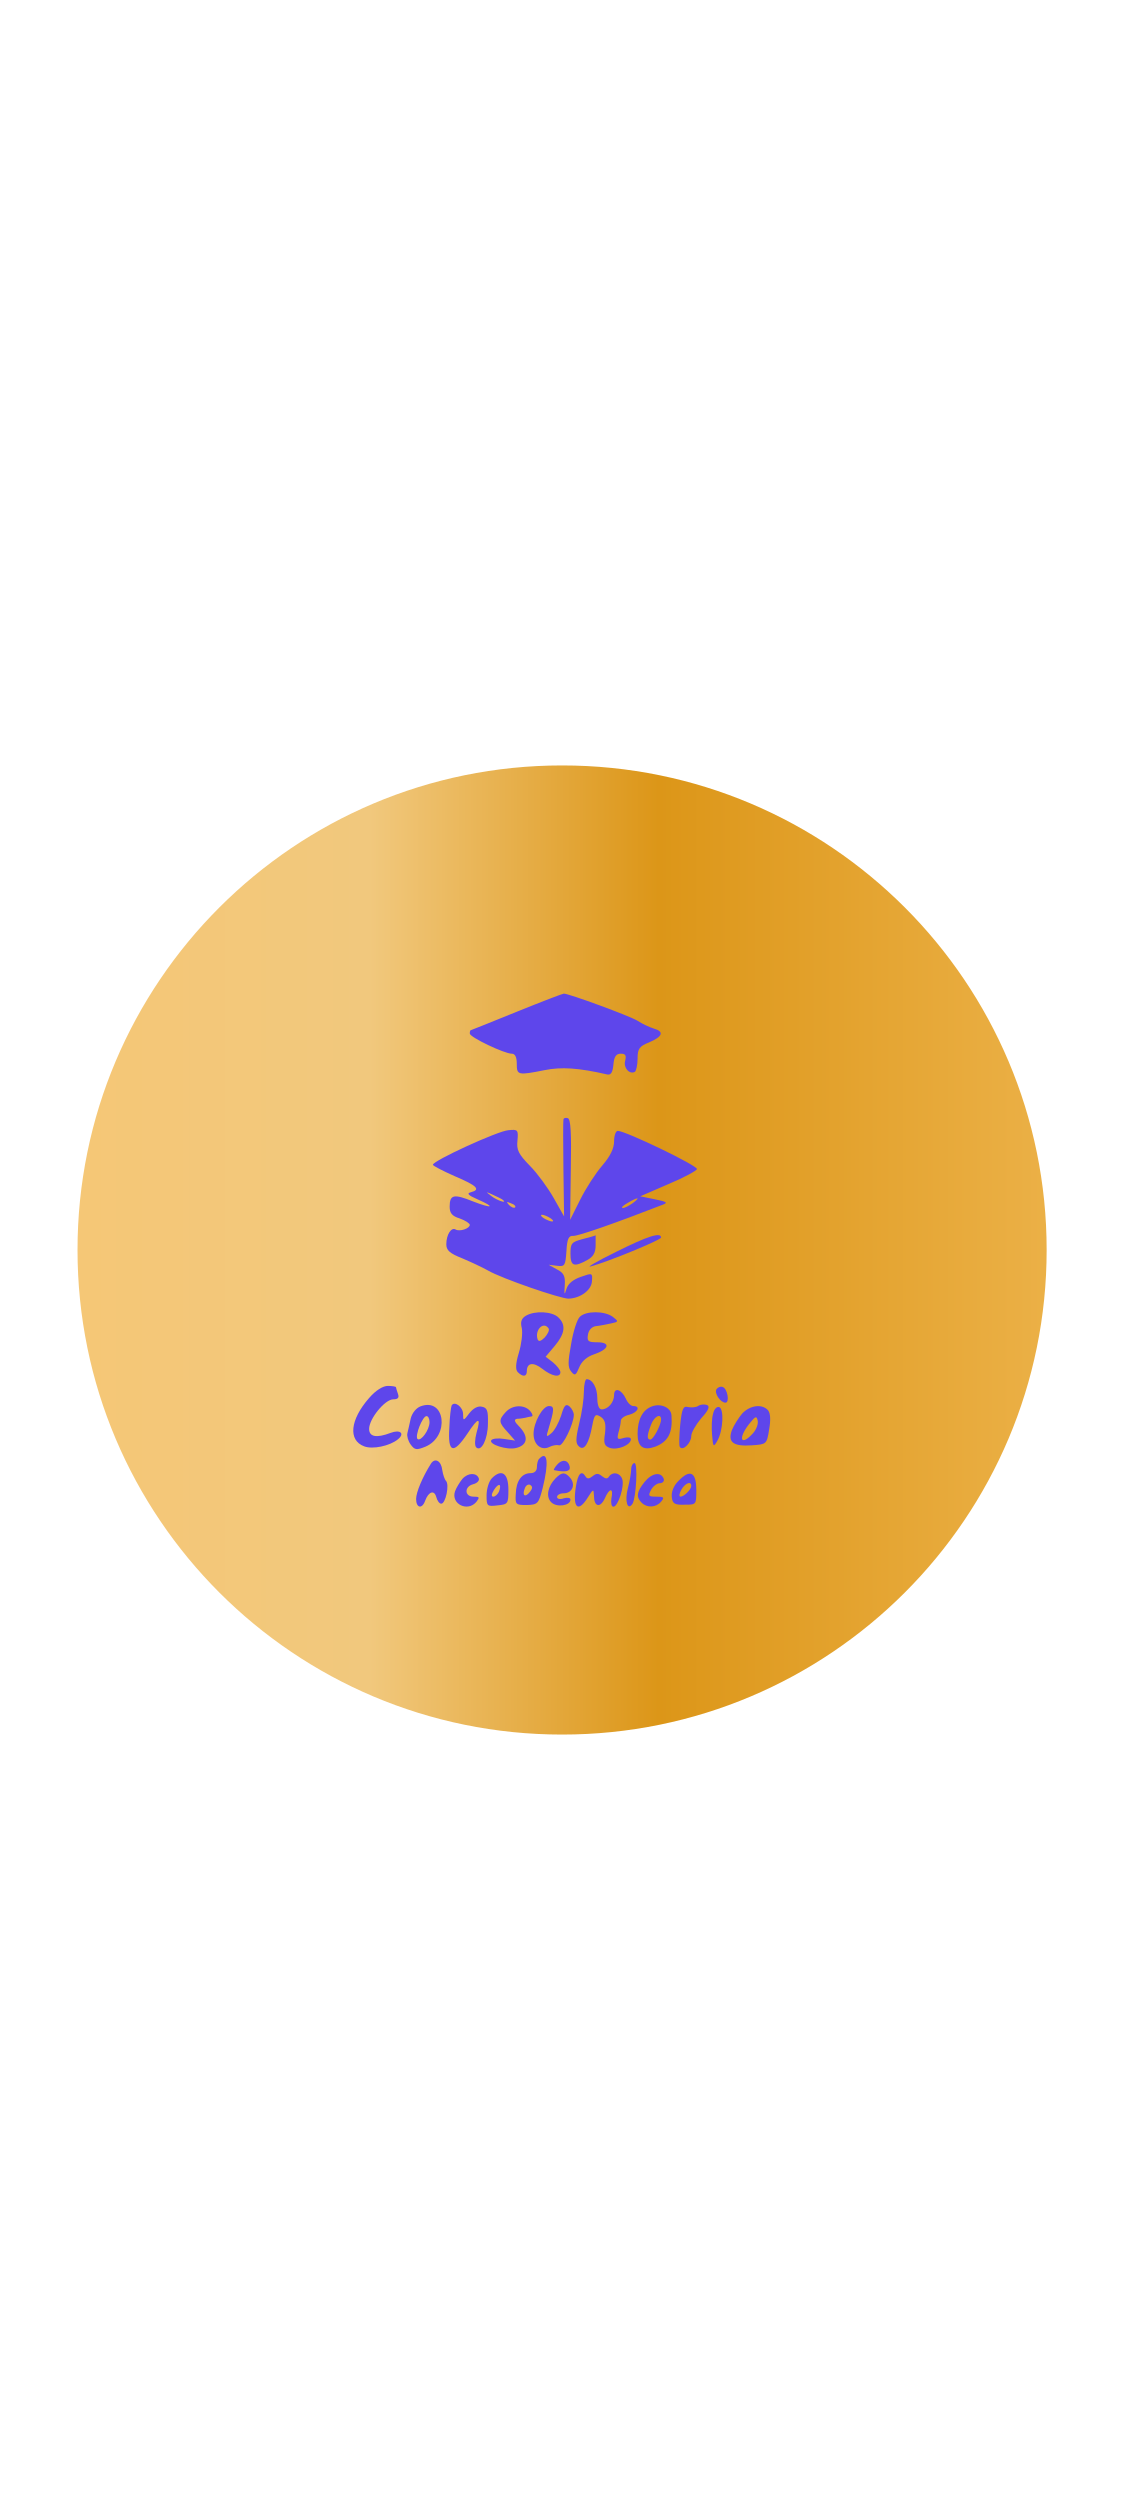
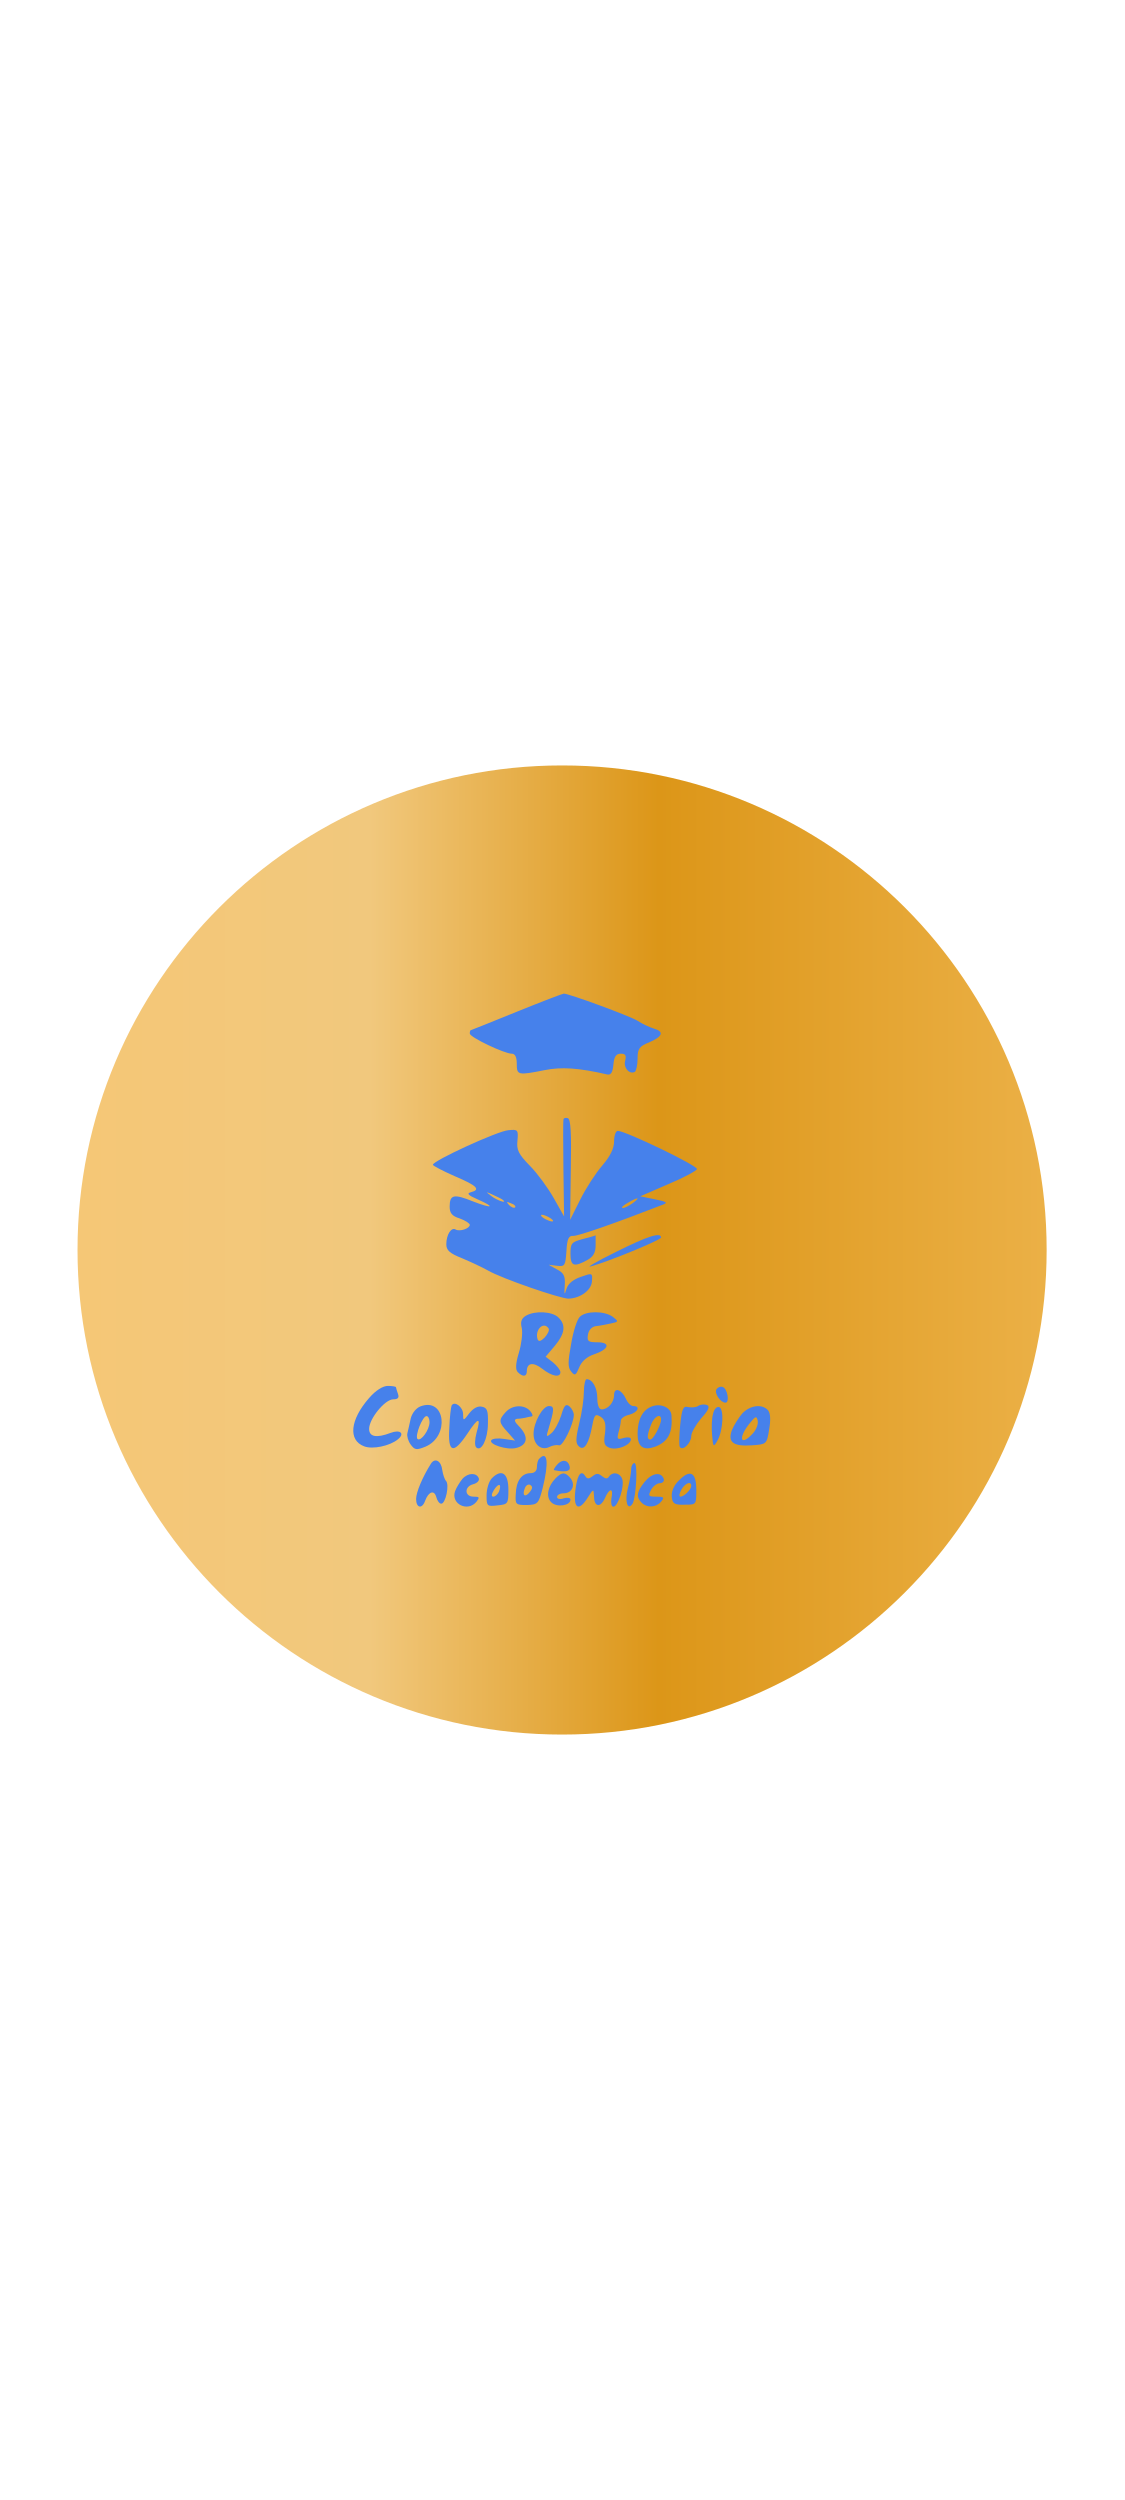
<svg xmlns="http://www.w3.org/2000/svg" version="1.0" width="335pt" height="745pt" viewBox="0 0 335 745" preserveAspectRatio="xMidYMid meet">
  <defs>
    <linearGradient id="goldGradient" cx="50%" cy="50%" r="50%" fx="50%" fy="50%">
      <stop offset="0%" style="stop-color:#f5c776; stop-opacity:1" />
      <stop offset="30%" style="stop-color:#F1C87D; stop-opacity:1" />
      <stop offset="60%" style="stop-color:#DC9618; stop-opacity:1" />
      <stop offset="100%" style="stop-color:#ebb046; stop-opacity:1" />
    </linearGradient>
  </defs>
  <circle cx="50%" cy="50%" r="25%" fill="url(#goldGradient)" />
-   <g transform="translate(0,745) scale(0.1,-0.1)" fill="#5E46EB" stroke="none">
+   <g transform="translate(0,745) scale(0.1,-0.1)" fill="#4681EB" stroke="none">
    <path d="M1540 4435 c-74 -30 -136 -55 -137 -55 -2 0 -3 -4 -3 -10 0 -11 103 -60 125 -60 10 0 15 -10 15 -30 0 -34 3 -35 83 -19 50 10 100 7 187 -13 11 -2 16 7 18 30 2 23 8 32 22 32 14 0 17 -5 13 -21 -6 -21 13 -42 29 -33 4 3 8 21 8 39 0 30 5 37 35 49 40 17 45 32 13 41 -13 4 -34 14 -48 23 -22 14 -207 82 -220 81 -3 0 -66 -24 -140 -54z" />
    <path d="M1679 4113 c-1 -4 -1 -71 0 -148 l2 -140 -31 55 c-17 30 -49 74 -71 96 -34 35 -40 47 -37 75 3 32 1 34 -27 31 -31 -2 -225 -91 -225 -103 0 -3 29 -18 65 -34 66 -28 79 -40 48 -48 -13 -3 -8 -9 20 -21 55 -24 45 -29 -14 -6 -57 23 -69 20 -69 -16 0 -19 7 -28 30 -35 17 -6 30 -15 30 -19 0 -11 -30 -21 -42 -14 -13 8 -28 -15 -28 -44 0 -18 10 -27 48 -42 26 -11 60 -27 76 -36 41 -24 216 -84 240 -84 36 1 69 26 70 52 2 25 1 25 -33 13 -23 -8 -38 -20 -43 -36 -6 -20 -7 -18 -5 11 2 27 -3 37 -23 47 l-25 14 25 -3 c23 -3 25 0 28 44 2 37 7 46 20 45 14 -1 126 38 267 93 16 6 12 9 -23 16 l-44 9 83 36 c46 19 84 40 86 45 3 10 -213 114 -236 114 -6 0 -11 -14 -11 -31 0 -21 -11 -44 -35 -72 -20 -23 -49 -68 -66 -102 l-30 -60 2 149 c2 109 0 151 -9 154 -7 2 -13 0 -13 -5z m-180 -239 c14 -12 -19 -1 -35 12 -18 14 -18 14 6 3 14 -6 27 -13 29 -15z m387 -9 c-11 -8 -25 -15 -30 -15 -6 1 0 7 14 15 32 19 40 18 16 0z m-351 -13 c-3 -3 -11 0 -18 7 -9 10 -8 11 6 5 10 -3 15 -9 12 -12z m105 -32 c8 -5 11 -10 5 -10 -5 0 -17 5 -25 10 -8 5 -10 10 -5 10 6 0 17 -5 25 -10z" />
    <path d="M1738 3758 c-35 -9 -38 -13 -38 -44 0 -37 10 -41 50 -19 18 10 25 22 25 44 0 17 0 31 0 30 0 -1 -17 -6 -37 -11z" />
    <path d="M1835 3719 c-55 -27 -89 -47 -75 -43 50 13 210 79 210 86 0 17 -39 5 -135 -43z" />
    <path d="M1567 3529 c-13 -8 -17 -18 -12 -37 3 -15 -1 -48 -9 -74 -10 -33 -10 -50 -3 -57 15 -15 27 -14 27 3 0 25 19 28 46 7 29 -23 54 -27 54 -10 0 6 -10 19 -22 29 l-22 17 27 32 c31 37 34 63 11 85 -18 18 -70 21 -97 5z m68 -38 c3 -5 -3 -17 -12 -27 -11 -11 -18 -13 -21 -5 -9 28 18 55 33 32z" />
    <path d="M1728 3526 c-8 -7 -20 -44 -26 -81 -10 -54 -10 -70 0 -82 11 -14 14 -12 24 12 7 18 23 32 44 39 45 15 51 36 10 36 -27 0 -31 3 -28 22 2 14 11 24 23 26 11 1 31 5 45 8 24 5 24 6 6 20 -25 18 -80 18 -98 0z" />
    <path d="M1740 3303 c0 -21 -6 -64 -14 -95 -11 -47 -11 -60 0 -69 15 -13 29 9 39 63 6 32 9 36 25 26 13 -9 16 -20 13 -49 -5 -31 -2 -38 15 -44 23 -7 62 9 62 26 0 6 -9 7 -21 4 -19 -6 -21 -4 -16 16 4 13 7 29 7 35 0 7 11 15 25 18 26 7 35 26 12 26 -7 0 -17 10 -22 22 -13 28 -35 35 -35 11 0 -22 -18 -43 -37 -43 -8 0 -13 13 -13 33 0 31 -14 57 -32 57 -4 0 -8 -17 -8 -37z" />
    <path d="M1100 3284 c-57 -65 -63 -126 -15 -144 25 -10 77 1 101 21 21 17 7 30 -22 19 -42 -16 -64 -12 -64 12 0 30 47 88 72 88 14 0 18 5 14 16 -3 9 -6 18 -6 20 0 2 -11 4 -24 4 -15 0 -36 -13 -56 -36z" />
    <path d="M2135 3310 c-7 -12 12 -40 27 -40 13 0 6 43 -9 47 -6 2 -14 -1 -18 -7z" />
    <path d="M1253 3259 c-13 -5 -25 -20 -29 -36 -3 -15 -8 -35 -10 -44 -2 -8 2 -23 10 -34 12 -16 17 -17 44 -6 73 31 59 148 -15 120z m27 -47 c0 -23 -26 -59 -36 -50 -8 9 15 68 27 68 5 0 9 -8 9 -18z" />
    <path d="M1346 3262 c-2 -4 -6 -34 -7 -67 -5 -75 12 -80 54 -17 33 50 41 50 27 2 -5 -19 -6 -38 -1 -43 15 -15 35 24 35 71 1 38 -2 47 -18 50 -12 3 -26 -5 -37 -19 -18 -24 -19 -24 -19 -3 0 21 -25 40 -34 26z" />
    <path d="M1672 3231 c-7 -21 -20 -45 -29 -52 -15 -13 -16 -11 -9 11 18 60 19 70 2 70 -19 0 -46 -49 -46 -83 0 -32 23 -51 47 -39 10 5 23 7 29 5 11 -4 44 64 44 91 0 7 -6 19 -13 25 -11 9 -16 3 -25 -28z" />
    <path d="M1943 3259 c-28 -10 -43 -39 -43 -82 0 -39 17 -51 53 -38 38 15 52 41 48 93 -1 23 -31 37 -58 27z m27 -39 c0 -16 -23 -60 -32 -60 -11 0 -10 13 2 44 9 25 30 36 30 16z" />
    <path d="M2080 3260 c-6 -4 -20 -5 -30 -3 -14 4 -18 -5 -23 -53 -3 -32 -4 -62 -1 -66 9 -13 34 12 34 33 0 10 14 34 30 53 22 24 26 35 17 39 -8 3 -20 2 -27 -3z" />
    <path d="M1507 3242 c-22 -24 -21 -31 6 -60 l22 -25 -33 5 c-18 3 -35 1 -38 -4 -8 -12 47 -30 74 -23 33 8 38 32 12 61 -17 17 -20 24 -9 26 8 0 19 2 24 3 6 2 14 3 19 4 5 0 3 8 -4 16 -17 20 -53 19 -73 -3z" />
    <path d="M2125 3237 c-4 -13 -5 -41 -3 -63 3 -37 4 -38 16 -17 17 30 20 95 5 100 -7 2 -15 -6 -18 -20z" />
    <path d="M2212 3238 c-11 -13 -25 -35 -31 -50 -13 -36 4 -49 60 -45 43 3 44 3 51 47 5 28 4 48 -3 57 -17 20 -53 16 -77 -9z m32 -59 c-36 -40 -46 -17 -12 27 19 24 23 26 26 10 2 -9 -4 -26 -14 -37z" />
    <path d="M1607 3103 c-4 -3 -7 -15 -7 -25 0 -11 -7 -18 -19 -18 -26 0 -43 -23 -44 -62 -2 -31 0 -33 32 -33 33 1 36 3 48 50 19 76 15 114 -10 88z m-28 -99 c-14 -18 -24 -11 -15 11 3 9 11 13 16 10 8 -5 7 -11 -1 -21z" />
    <path d="M1284 3088 c-25 -40 -44 -85 -44 -105 0 -27 18 -31 27 -5 10 27 27 33 33 11 3 -11 9 -20 15 -20 13 0 25 57 14 68 -4 4 -9 19 -11 32 -3 28 -22 38 -34 19z" />
    <path d="M1660 3085 c-7 -8 -11 -15 -9 -16 33 -7 49 -4 47 9 -4 22 -23 25 -38 7z" />
    <path d="M1881 3073 c0 -10 -4 -36 -10 -58 -10 -38 -1 -69 14 -46 11 19 16 121 6 121 -5 0 -10 -8 -10 -17z" />
    <path d="M1378 3043 c-8 -10 -18 -26 -22 -37 -13 -38 38 -63 64 -31 10 13 9 15 -9 15 -27 0 -28 30 -1 37 12 3 19 11 17 17 -6 18 -32 18 -49 -1z" />
    <path d="M1466 3045 c-9 -9 -16 -32 -16 -51 0 -32 1 -34 33 -30 31 3 32 5 32 47 0 49 -20 63 -49 34z m21 -40 c-4 -8 -11 -15 -17 -15 -6 0 -6 7 2 20 14 22 24 19 15 -5z" />
    <path d="M1656 3045 c-24 -24 -30 -56 -13 -72 16 -16 57 -10 57 8 0 6 -9 7 -20 4 -11 -4 -20 -2 -20 4 0 6 9 11 20 11 25 0 36 25 20 45 -16 19 -25 19 -44 0z" />
    <path d="M1716 3019 c-10 -63 7 -78 36 -31 16 25 17 26 18 5 0 -33 18 -38 32 -9 14 33 27 33 20 1 -2 -14 0 -25 6 -25 14 0 34 63 26 83 -7 19 -29 22 -39 7 -5 -8 -11 -7 -21 1 -11 9 -17 9 -28 0 -10 -8 -16 -9 -21 -1 -12 20 -23 9 -29 -31z" />
    <path d="M1921 3034 c-24 -30 -26 -45 -9 -62 16 -16 43 -15 58 3 11 13 8 15 -14 15 -24 0 -25 2 -16 20 6 11 18 20 26 20 9 0 14 6 12 13 -8 22 -35 18 -57 -9z" />
    <path d="M2021 3036 c-14 -14 -21 -33 -19 -48 2 -19 9 -23 38 -22 35 0 35 0 35 44 0 54 -19 63 -54 26z m39 -14 c0 -11 -22 -32 -32 -32 -5 0 -4 9 2 20 11 20 30 28 30 12z" />
  </g>
</svg>
